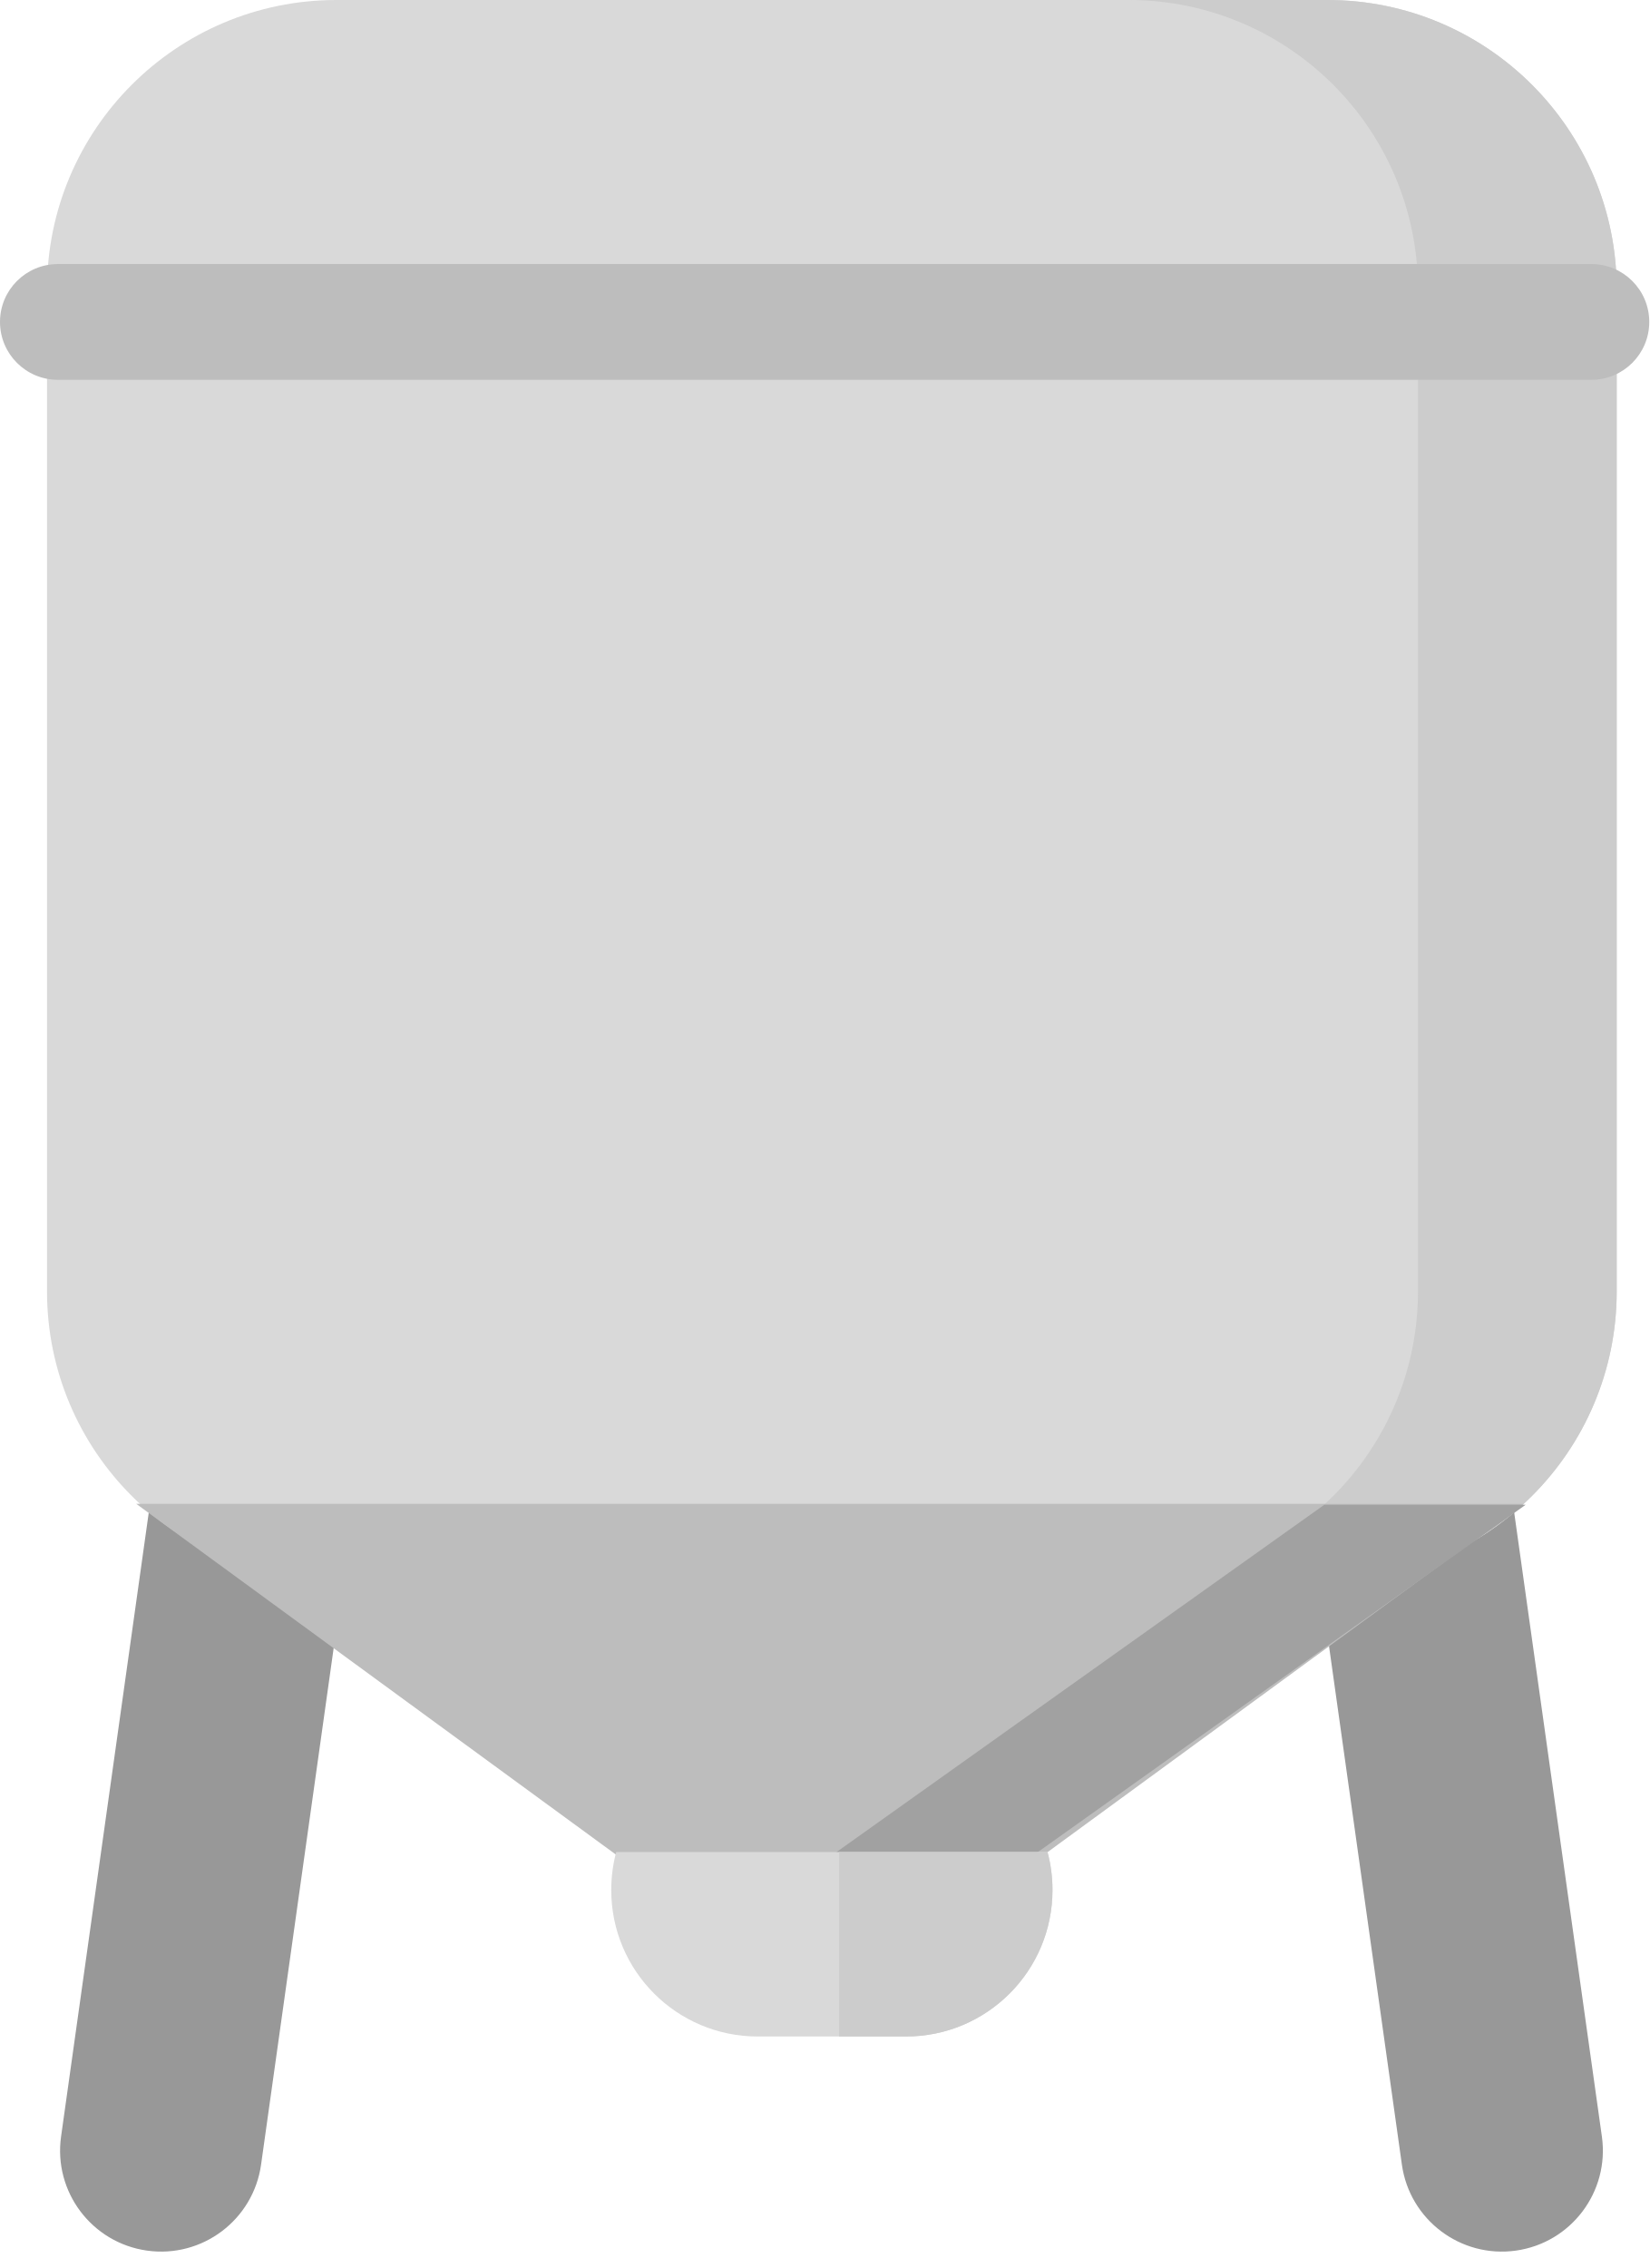
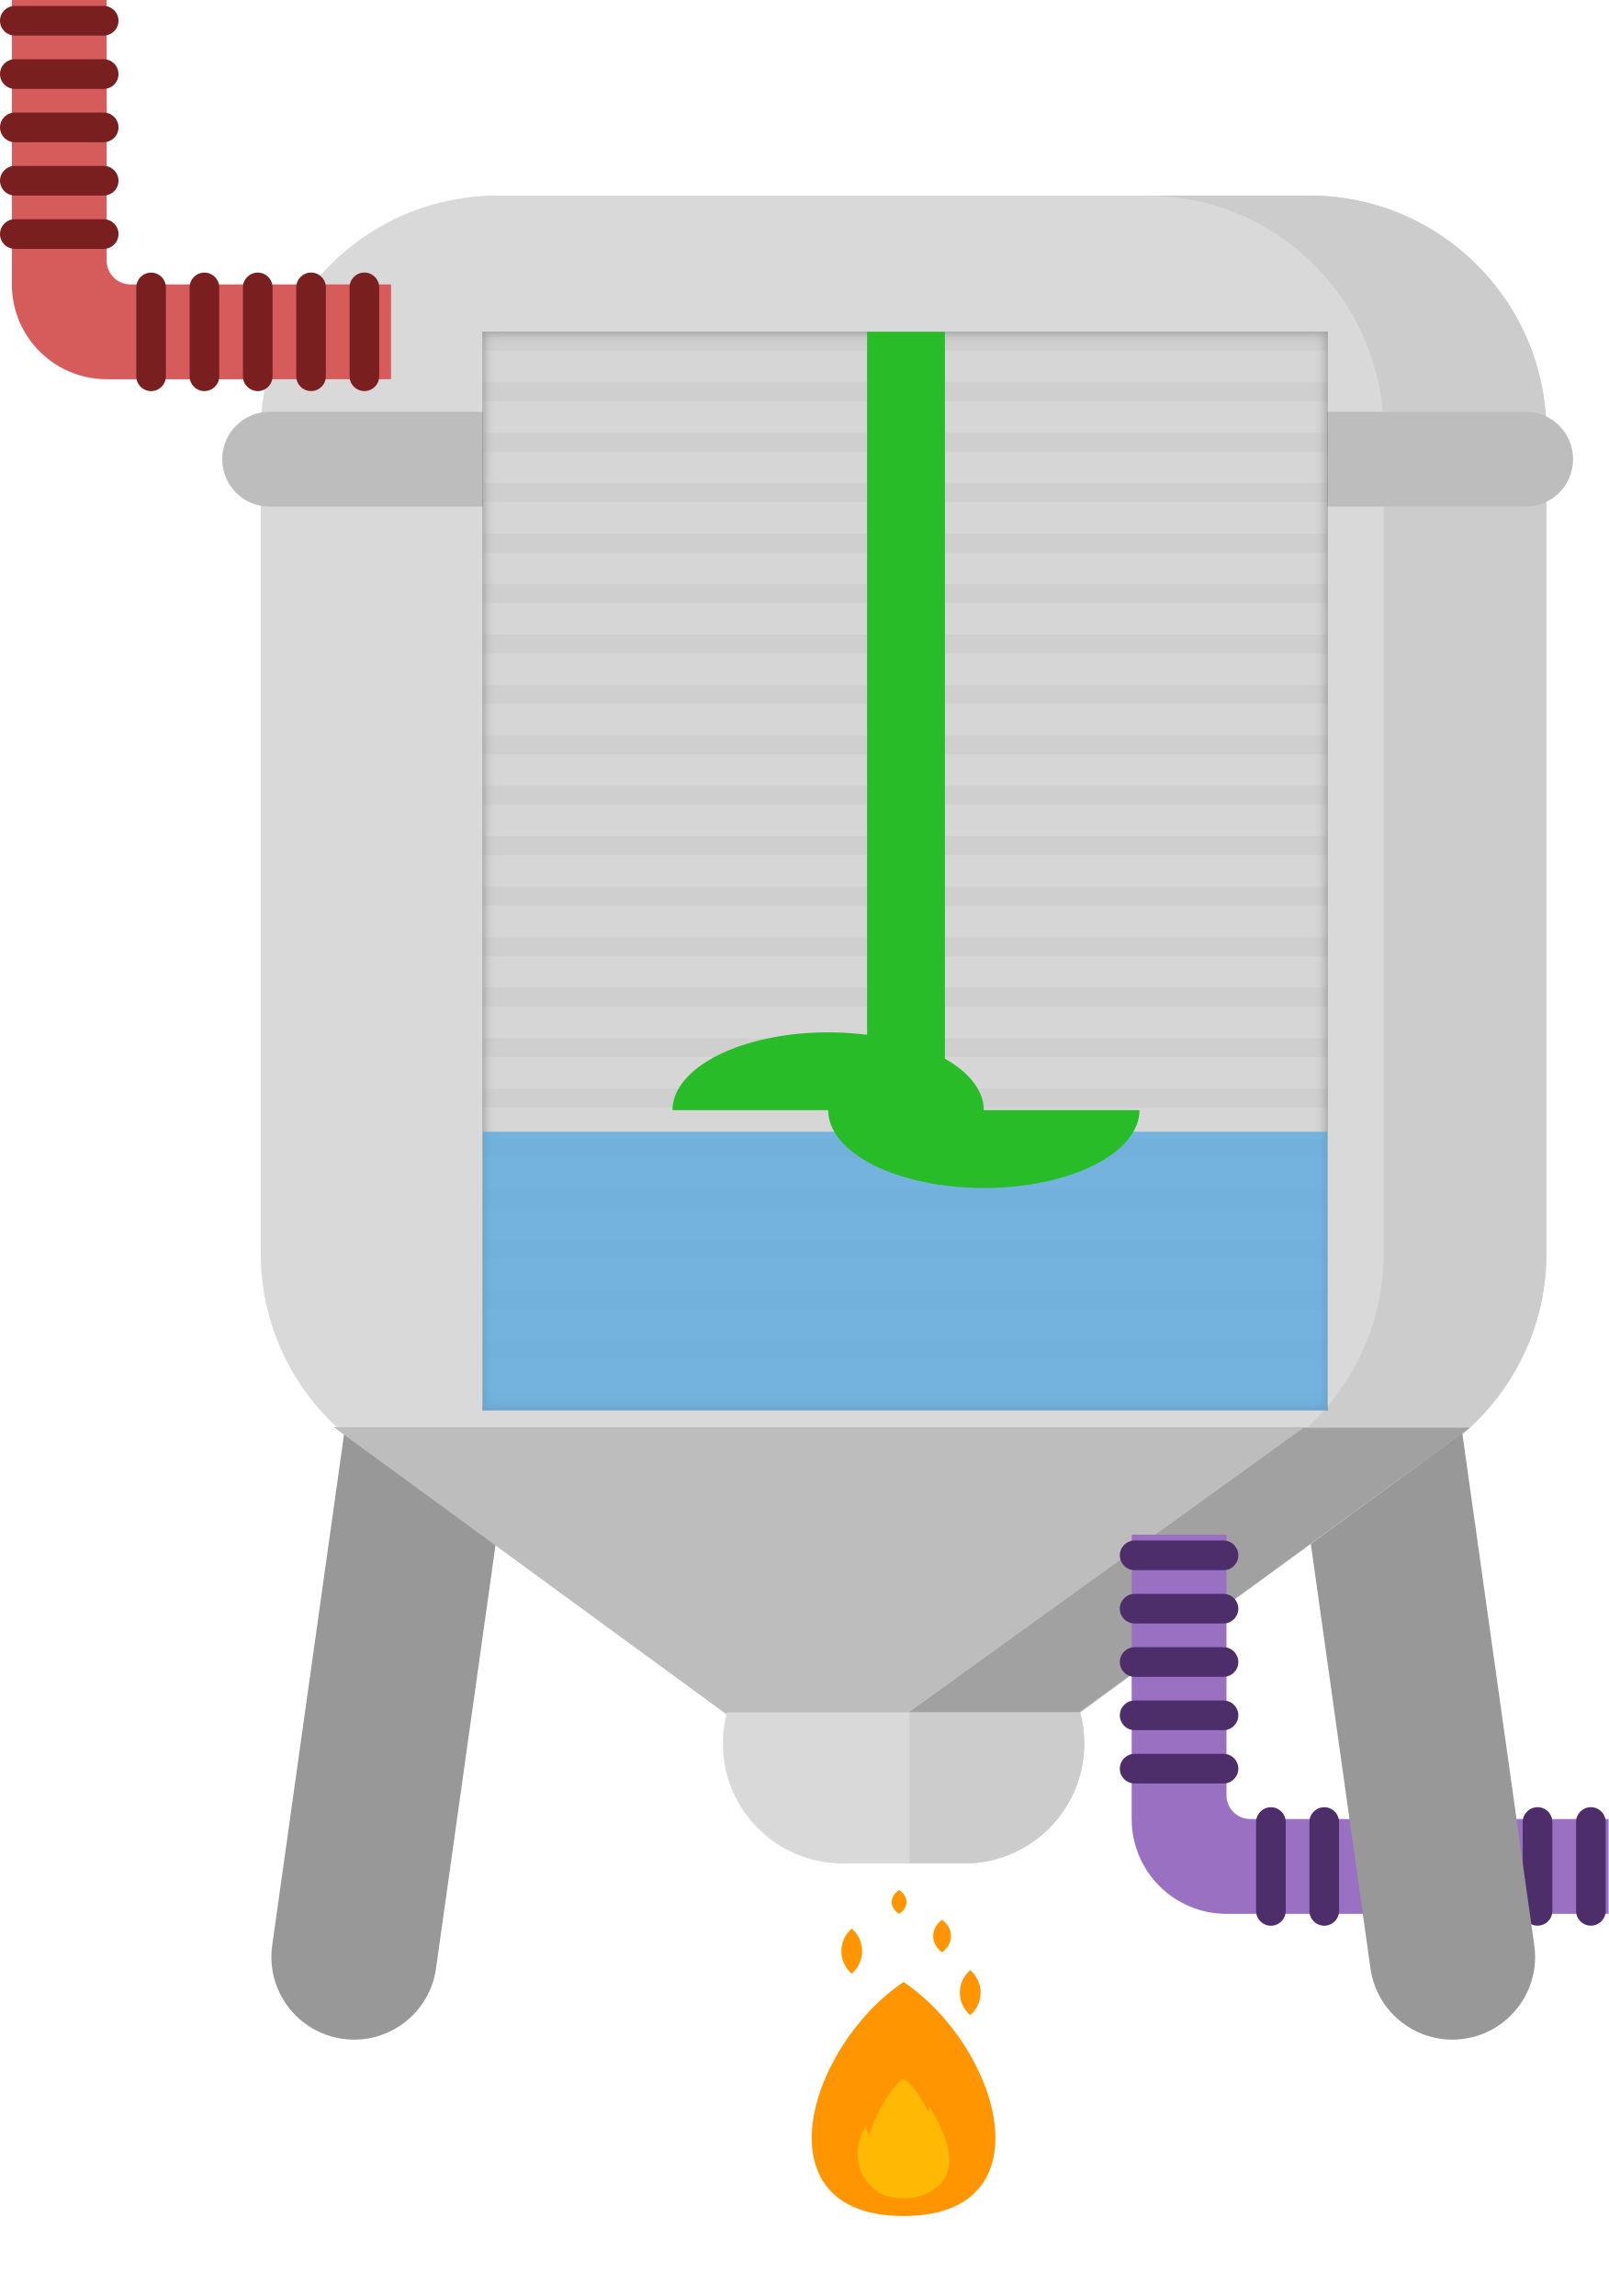
- <svg xmlns="http://www.w3.org/2000/svg" width="456" height="627" viewBox="0 0 456 627" fill="none">
-   <rect x="46.492" y="380" width="55.84" height="240.647" rx="27.92" transform="rotate(8 46.4916 380)" fill="#989898" />
-   <rect x="358" y="387.771" width="55.84" height="240.647" rx="27.92" transform="rotate(-8 358 387.771)" fill="#989898" />
-   <rect x="13" width="434" height="437" rx="80" fill="#D9D9D9" />
-   <path fill-rule="evenodd" clip-rule="evenodd" d="M312.053 437H367C411.183 437 447 401.183 447 357V80C447 35.817 411.183 0 367 0H312.053C356.236 0 392.053 35.817 392.053 80V357C392.053 401.183 356.236 437 312.053 437Z" fill="#CCCCCC" />
-   <path d="M229.5 556L37.675 415.75H421.325L229.5 556Z" fill="#BDBDBD" />
-   <path fill-rule="evenodd" clip-rule="evenodd" d="M366.153 416L196.976 536.434L224.811 556.25L421.825 416H366.153Z" fill="#A1A1A1" />
-   <rect y="73" width="456" height="32" rx="16" fill="#BDBDBD" />
-   <path fill-rule="evenodd" clip-rule="evenodd" d="M170.374 512C169.478 515.349 169 518.869 169 522.5C169 544.868 187.132 563 209.5 563H250.5C272.868 563 291 544.868 291 522.5C291 518.869 290.522 515.349 289.626 512H170.374Z" fill="#D9D9D9" />
-   <path fill-rule="evenodd" clip-rule="evenodd" d="M232 563H250.5C272.868 563 291 544.868 291 522.5C291 518.869 290.522 515.349 289.626 512H232V563Z" fill="#CCCCCC" />
+ <svg xmlns="http://www.w3.org/2000/svg" width="543" height="775" viewBox="0 0 543 775" fill="none">
+   <g id="Group 16">
+     <g id="Cuve _redesign">
+       <rect id="Pied_Gauche" x="121.492" y="446" width="55.84" height="240.647" rx="27.92" transform="rotate(8 121.492 446)" fill="#989898" />
+       <g id="Core">
+         <rect id="Rectangle 31" x="88" y="66" width="434" height="437" rx="80" fill="#D9D9D9" />
+         <path id="Subtract" fill-rule="evenodd" clip-rule="evenodd" d="M387.053 503H442C486.183 503 522 467.183 522 423V146C522 101.817 486.183 66 442 66H387.053C431.236 66 467.053 101.817 467.053 146V423C467.053 467.183 431.236 503 387.053 503Z" fill="#CCCCCC" />
+       </g>
+       <g id="Bottom">
+         <g id="Group 13">
+           <path id="Polygon 1" d="M304.5 622L112.675 481.75H496.325L304.5 622Z" fill="#BDBDBD" />
+           <path id="Subtract_2" fill-rule="evenodd" clip-rule="evenodd" d="M439.939 482L268 605.951L296.903 627L496 482H439.939Z" fill="#A1A1A1" />
+         </g>
+         <g id="button">
+           <path id="Subtract_3" fill-rule="evenodd" clip-rule="evenodd" d="M245.374 578C244.478 581.349 244 584.869 244 588.5C244 610.868 262.132 629 284.5 629H325.5C347.868 629 366 610.868 366 588.5C366 584.869 365.522 581.349 364.626 578H245.374Z" fill="#D9D9D9" />
+           <path id="Subtract_4" fill-rule="evenodd" clip-rule="evenodd" d="M307 629H325.5C347.868 629 366 610.868 366 588.5C366 584.869 365.522 581.349 364.626 578H307V629Z" fill="#CCCCCC" />
+         </g>
+       </g>
+       <g id="Input_Pipe">
+         <path id="Union" fill-rule="evenodd" clip-rule="evenodd" d="M4 0H36V88C36 92.418 39.582 96 44 96H132V128H36C18.327 128 4 113.673 4 96V0Z" fill="#D65C5C" />
+         <g id="Group 9">
+           <rect id="Rectangle 43" y="2" width="40" height="10" rx="5" fill="#7A1F1F" />
+           <rect id="Rectangle 44" y="20" width="40" height="10" rx="5" fill="#7A1F1F" />
+           <rect id="Rectangle 45" y="38" width="40" height="10" rx="5" fill="#7A1F1F" />
+           <rect id="Rectangle 46" y="56" width="40" height="10" rx="5" fill="#7A1F1F" />
+           <rect id="Rectangle 47" y="74" width="40" height="10" rx="5" fill="#7A1F1F" />
+         </g>
+         <g id="Group 10">
+           <rect id="Rectangle 50" x="46" y="132.02" width="40" height="10" rx="5" transform="rotate(-90 46 132.02)" fill="#7A1F1F" />
+           <rect id="Rectangle 51" x="64" y="132.015" width="40" height="10" rx="5" transform="rotate(-90 64 132.015)" fill="#7A1F1F" />
+           <rect id="Rectangle 52" x="82" y="132.01" width="40" height="10" rx="5" transform="rotate(-90 82 132.01)" fill="#7A1F1F" />
+           <rect id="Rectangle 53" x="100" y="132.005" width="40" height="10" rx="5" transform="rotate(-90 100 132.005)" fill="#7A1F1F" />
+           <rect id="Rectangle 54" x="118" y="132" width="40" height="10" rx="5" transform="rotate(-90 118 132)" fill="#7A1F1F" />
+         </g>
+       </g>
+       <g id="Output_Pipe">
+         <path id="Union_2" fill-rule="evenodd" clip-rule="evenodd" d="M382 518H414V606C414 610.418 417.582 614 422 614H543V646H414C396.327 646 382 631.673 382 614V518Z" fill="#9970C2" />
+         <g id="Group 11">
+           <rect id="Rectangle 43_2" x="378" y="520" width="40" height="10" rx="5" fill="#4D2E6B" />
+           <rect id="Rectangle 44_2" x="378" y="538" width="40" height="10" rx="5" fill="#4D2E6B" />
+           <rect id="Rectangle 45_2" x="378" y="556" width="40" height="10" rx="5" fill="#4D2E6B" />
+           <rect id="Rectangle 46_2" x="378" y="574" width="40" height="10" rx="5" fill="#4D2E6B" />
+           <rect id="Rectangle 47_2" x="378" y="592" width="40" height="10" rx="5" fill="#4D2E6B" />
+         </g>
+         <g id="Group 12">
+           <rect id="Rectangle 50_2" x="424" y="650.02" width="40" height="10" rx="5" transform="rotate(-90 424 650.02)" fill="#4D2E6B" />
+           <rect id="Rectangle 51_2" x="442" y="650.015" width="40" height="10" rx="5" transform="rotate(-90 442 650.015)" fill="#4D2E6B" />
+           <rect id="Rectangle 52_2" x="460" y="650.01" width="40" height="10" rx="5" transform="rotate(-90 460 650.01)" fill="#4D2E6B" />
+           <rect id="Rectangle 53_2" x="478" y="650.005" width="40" height="10" rx="5" transform="rotate(-90 478 650.005)" fill="#4D2E6B" />
+           <rect id="Rectangle 54_2" x="496" y="650" width="40" height="10" rx="5" transform="rotate(-90 496 650)" fill="#4D2E6B" />
+           <rect id="Rectangle 55" x="514" y="650" width="40" height="10" rx="5" transform="rotate(-90 514 650)" fill="#4D2E6B" />
+           <rect id="Rectangle 56" x="532" y="650" width="40" height="10" rx="5" transform="rotate(-90 532 650)" fill="#4D2E6B" />
+         </g>
+       </g>
+       <path id="Pied_Droit" fill-rule="evenodd" clip-rule="evenodd" d="M442.466 521.128L493.6 483.742L517.902 656.656C520.048 671.926 509.409 686.044 494.14 688.19C478.87 690.336 464.752 679.697 462.606 664.428L442.466 521.128Z" fill="#989898" />
+       <rect id="Bandeau" x="75" y="139" width="456" height="32" rx="16" fill="#BDBDBD" />
+       <g id="Fond">
+         <g id="Rectangle" filter="url(#filter0_i_72_5709)">
+           <rect x="163" y="112" width="285" height="364" fill="#D6D6D6" />
+         </g>
+         <g id="Barreau">
+           <rect id="Rectangle 62" x="163" y="112" width="285" height="6.386" fill="#959595" fill-opacity="0.1" />
+           <rect id="Rectangle 63" x="163" y="129.029" width="285" height="6.386" fill="#959595" fill-opacity="0.1" />
+           <rect id="Rectangle 64" x="163" y="146.058" width="285" height="6.386" fill="#959595" fill-opacity="0.1" />
+           <rect id="Rectangle 65" x="163" y="163.088" width="285" height="6.386" fill="#959595" fill-opacity="0.1" />
+           <rect id="Rectangle 66" x="163" y="180.117" width="285" height="6.386" fill="#959595" fill-opacity="0.1" />
+           <rect id="Rectangle 67" x="163" y="197.146" width="285" height="6.386" fill="#959595" fill-opacity="0.1" />
+           <rect id="Rectangle 68" x="163" y="214.176" width="285" height="6.386" fill="#959595" fill-opacity="0.1" />
+           <rect id="Rectangle 69" x="163" y="231.205" width="285" height="6.386" fill="#959595" fill-opacity="0.1" />
+           <rect id="Rectangle 70" x="163" y="248.234" width="285" height="6.386" fill="#959595" fill-opacity="0.1" />
+           <rect id="Rectangle 71" x="163" y="265.263" width="285" height="6.386" fill="#959595" fill-opacity="0.1" />
+           <rect id="Rectangle 72" x="163" y="282.292" width="285" height="6.386" fill="#959595" fill-opacity="0.1" />
+           <rect id="Rectangle 73" x="163" y="299.322" width="285" height="6.386" fill="#959595" fill-opacity="0.1" />
+           <rect id="Rectangle 74" x="163" y="316.351" width="285" height="6.386" fill="#959595" fill-opacity="0.1" />
+           <rect id="Rectangle 75" x="163" y="333.38" width="285" height="6.386" fill="#959595" fill-opacity="0.1" />
+           <rect id="Rectangle 76" x="163" y="350.409" width="285" height="6.386" fill="#959595" fill-opacity="0.1" />
+           <rect id="Rectangle 77" x="163" y="367.439" width="285" height="6.386" fill="#959595" fill-opacity="0.1" />
+           <rect id="Rectangle 78" x="163" y="384.468" width="285" height="6.386" fill="#959595" fill-opacity="0.1" />
+           <rect id="Rectangle 79" x="163" y="401.497" width="285" height="6.386" fill="#959595" fill-opacity="0.1" />
+           <rect id="Rectangle 80" x="163" y="418.526" width="285" height="6.386" fill="#959595" fill-opacity="0.1" />
+           <rect id="Rectangle 81" x="163" y="435.556" width="285" height="6.386" fill="#959595" fill-opacity="0.1" />
+           <rect id="Rectangle 82" x="163" y="452.585" width="285" height="6.386" fill="#959595" fill-opacity="0.1" />
+           <rect id="Rectangle 83" x="163" y="469.614" width="285" height="6.386" fill="#959595" fill-opacity="0.1" />
+         </g>
+       </g>
+       <rect id="Rectangle 60" x="163" y="382" width="285" height="94" fill="#4BA4E4" fill-opacity="0.69" />
+       <g id="Agitateur">
+         <rect id="Rectangle 86" x="292.682" y="112" width="26.273" height="262.727" fill="#28BD28" />
+         <path id="Lame" fill-rule="evenodd" clip-rule="evenodd" d="M316.701 356.15C326.555 361.077 332.091 367.759 332.091 374.727L332.091 374.727L384.636 374.727C384.636 381.695 379.1 388.378 369.246 393.305C359.392 398.232 346.027 401 332.091 401C318.155 401 304.79 398.232 294.936 393.305C285.082 388.378 279.546 381.695 279.546 374.727H279.545L227 374.727C227 367.759 232.536 361.077 242.39 356.15C252.244 351.223 265.61 348.455 279.545 348.455C293.481 348.455 306.847 351.223 316.701 356.15Z" fill="#28BD28" />
+       </g>
+     </g>
+     <g id="Main Flame/Frame3">
+       <path id="Flame" d="M305 669C272.285 691.137 255.856 748 305 748C354.144 748 337.715 691.137 305 669Z" fill="#FF9601" />
+       <g id="Inner">
+         <path id="Inner Base" d="M305 742C279.5 742 297.5 706.104 305 701.617C312.5 706.104 330.5 742 305 742Z" fill="#FFB803" />
+         <path id="Inner 01" d="M303.115 741.872C288.723 740.037 286.868 725.31 292.335 717.829C294.025 725.98 306.186 734.942 303.115 741.872Z" fill="#FFB803" />
+         <path id="Inner 02" d="M312.686 740.445C325.772 733.979 319.718 721.263 313.855 711.309C311.438 719.681 307.572 734.404 312.686 740.445Z" fill="#FFB803" />
+       </g>
+     </g>
+     <g id="Little Flames/Frame3">
+       <path id="Little Flame 04" d="M287.5 666.199C289.642 664.365 291 661.641 291 658.6C291 655.558 289.642 652.834 287.5 651C285.358 652.834 284 655.558 284 658.6C284 661.641 285.358 664.365 287.5 666.199Z" fill="#FF9601" />
+       <path id="Little Flame 03" d="M327.5 680.199C329.642 678.365 331 675.641 331 672.6C331 669.558 329.642 666.834 327.5 665C325.358 666.834 324 669.558 324 672.6C324 675.641 325.358 678.365 327.5 680.199Z" fill="#FF9601" />
+       <path id="Little Flame 02" d="M318 659C319.836 657.673 321 655.701 321 653.5C321 651.299 319.836 649.327 318 648C316.164 649.327 315 651.299 315 653.5C315 655.701 316.164 657.673 318 659Z" fill="#FF9601" />
+       <path id="Little Flame 01" d="M303.5 646C305.03 645.035 306 643.601 306 642C306 640.399 305.03 638.965 303.5 638C301.97 638.965 301 640.399 301 642C301 643.601 301.97 645.035 303.5 646Z" fill="#FF9601" />
+     </g>
+   </g>
+   <defs>
+     <filter id="filter0_i_72_5709" x="163" y="112" width="285" height="364" filterUnits="userSpaceOnUse" color-interpolation-filters="sRGB">
+       <feFlood flood-opacity="0" result="BackgroundImageFix" />
+       <feBlend mode="normal" in="SourceGraphic" in2="BackgroundImageFix" result="shape" />
+       <feColorMatrix in="SourceAlpha" type="matrix" values="0 0 0 0 0 0 0 0 0 0 0 0 0 0 0 0 0 0 127 0" result="hardAlpha" />
+       <feOffset />
+       <feGaussianBlur stdDeviation="2" />
+       <feComposite in2="hardAlpha" operator="arithmetic" k2="-1" k3="1" />
+       <feColorMatrix type="matrix" values="0 0 0 0 0 0 0 0 0 0 0 0 0 0 0 0 0 0 0.25 0" />
+       <feBlend mode="normal" in2="shape" result="effect1_innerShadow_72_5709" />
+     </filter>
+   </defs>
</svg>
